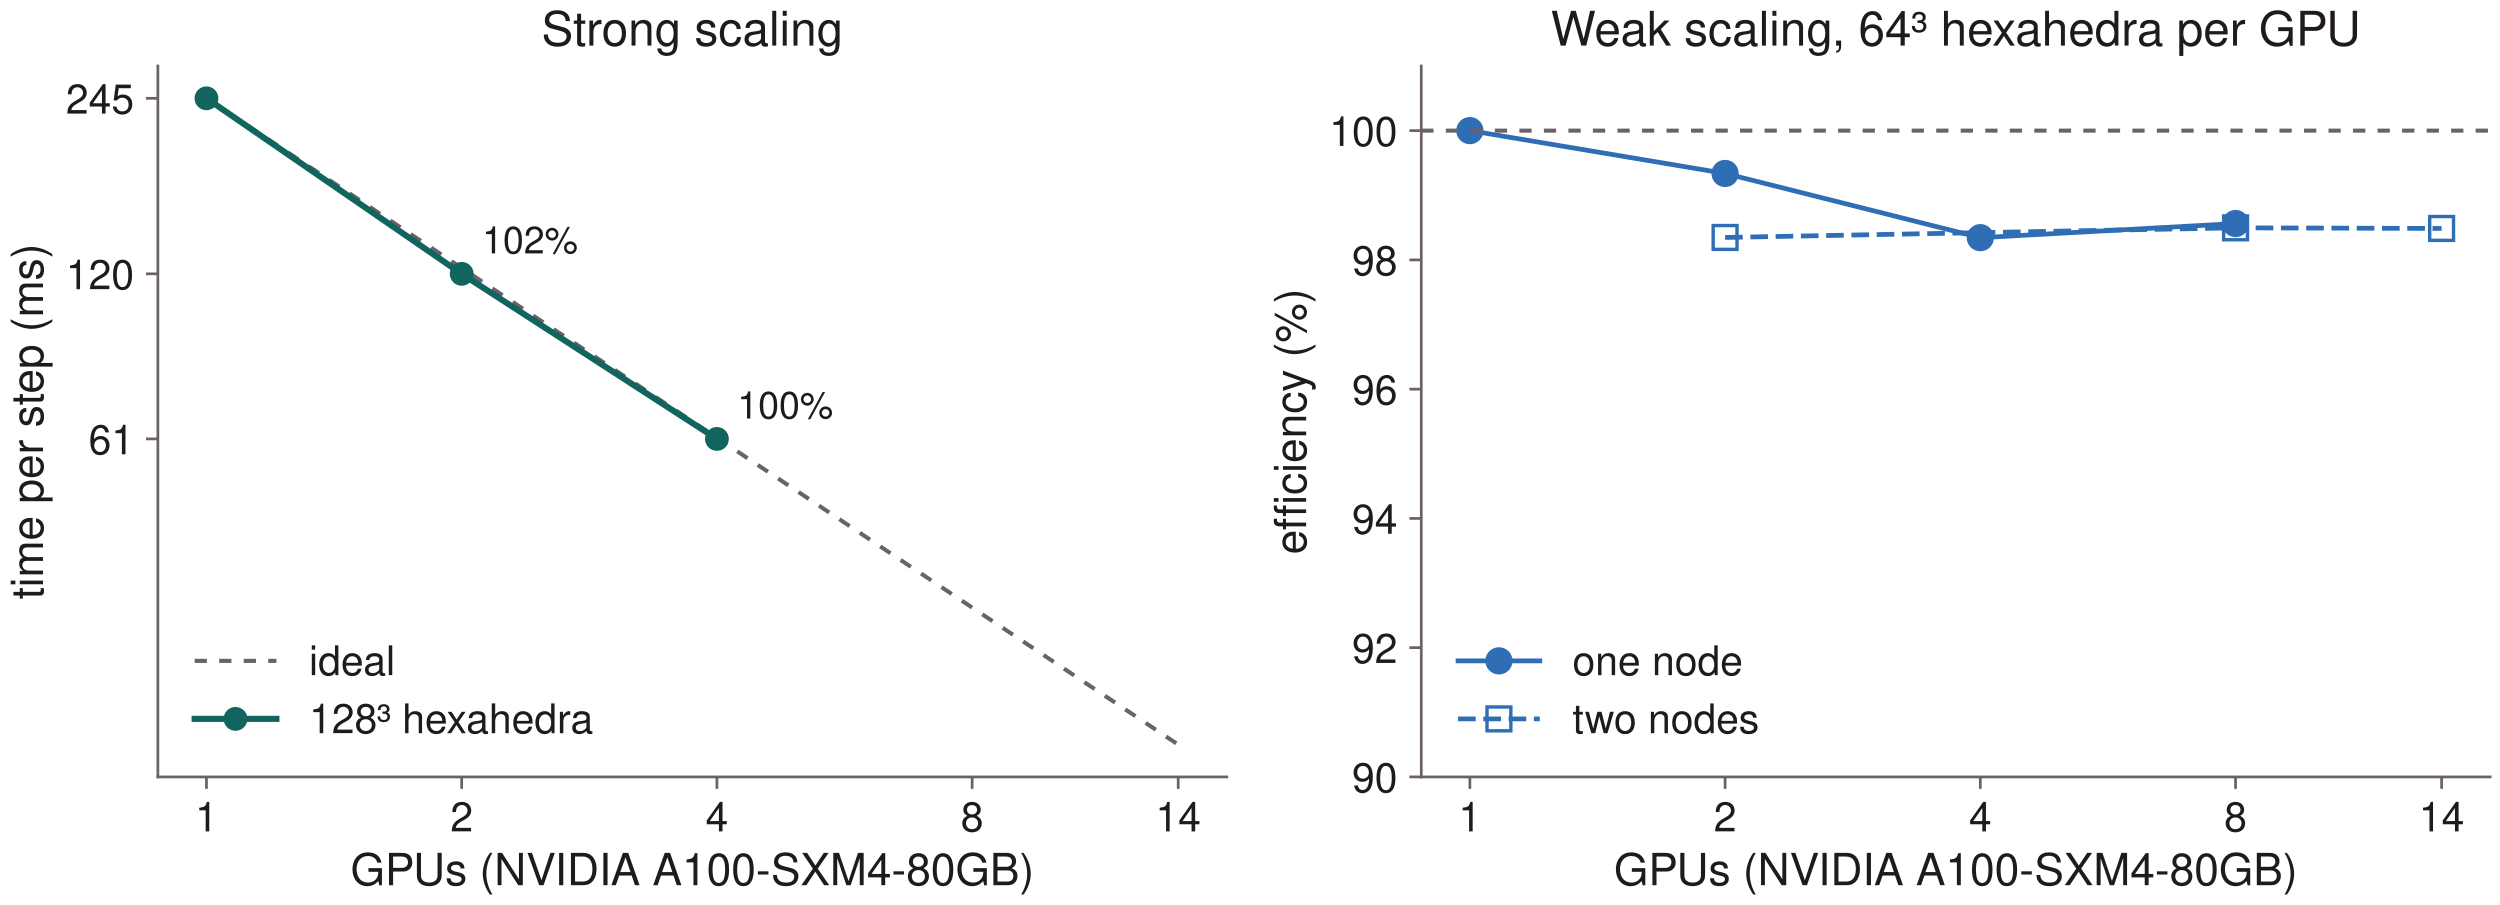
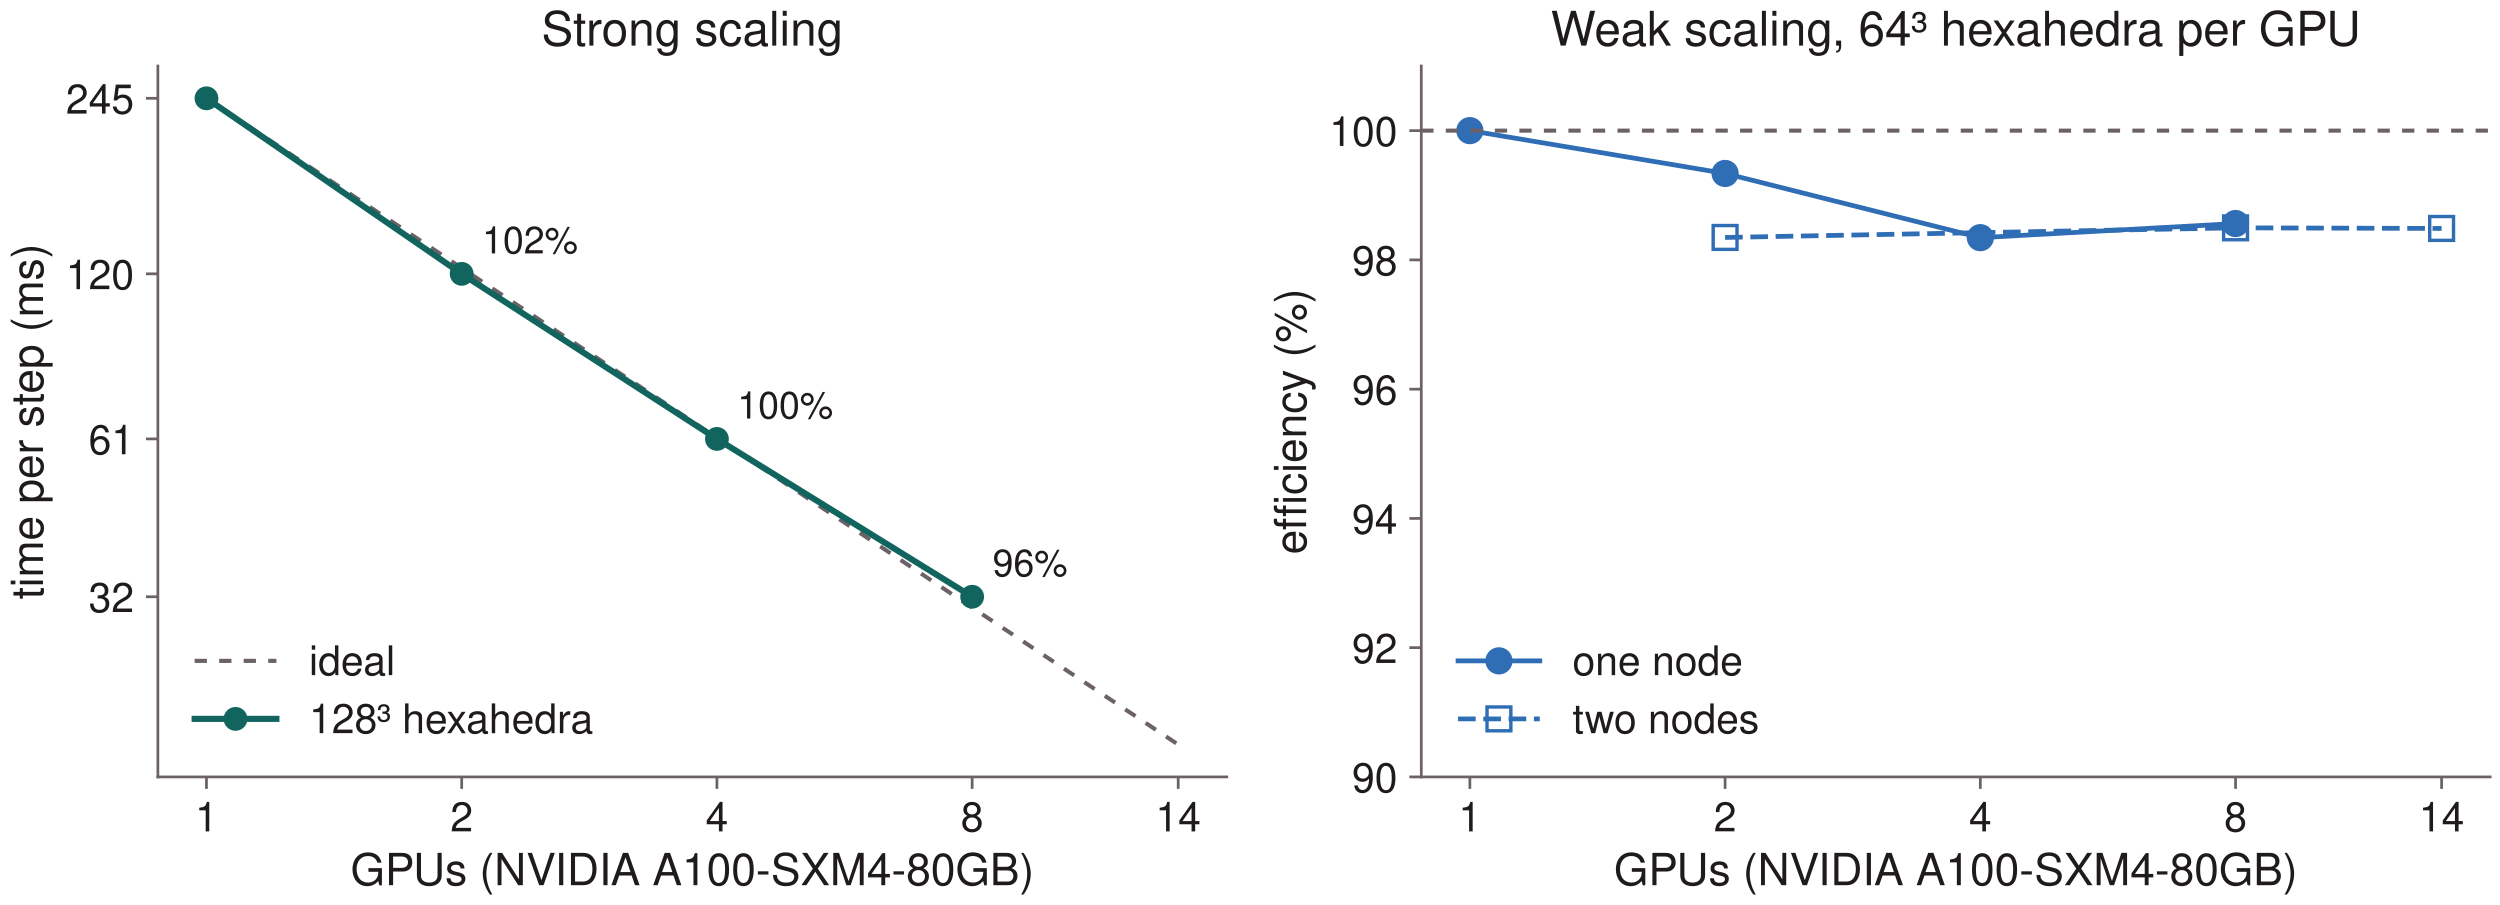
<svg xmlns="http://www.w3.org/2000/svg" xmlns:xlink="http://www.w3.org/1999/xlink" width="734.089pt" height="265.453pt" viewBox="0 0 734.089 265.453" version="1.1">
  <defs>
    <style type="text/css">*{stroke-linejoin: round; stroke-linecap: butt}</style>
  </defs>
  <g id="figure_1">
    <g id="patch_1">
      <path d="M 0 265.453  L 734.089 265.453  L 734.089 0  L 0 0  L 0 265.453  z " style="fill: none" />
    </g>
    <g id="axes_1">
      <g id="patch_2">
        <path d="M 46.359 228.131  L 360.229 228.131  L 360.229 19.38  L 46.359 19.38  L 46.359 228.131  z " style="fill: none" />
      </g>
      <g id="matplotlib.axis_1">
        <g id="xtick_1">
          <g id="line2d_1">
            <defs>
              <path id="m103bd00e00" d="M 0 0  L 0 3.5  " style="stroke: #6b6166; stroke-width: 0.8" />
            </defs>
            <g>
              <use xlink:href="#m103bd00e00" x="60.626" y="228.131" style="fill: #6b6166; stroke: #6b6166; stroke-width: 0.8" />
            </g>
          </g>
          <g id="text_1">
            <text style="font-size: 12px; font-family: 'Helvetica', 'Arial', 'DejaVu Sans'; text-anchor: middle; fill: #1f1a1d" x="60.626" y="244.131" transform="rotate(-0 60.62588 244.1309)">1</text>
          </g>
        </g>
        <g id="xtick_2">
          <g id="line2d_2">
            <g>
              <use xlink:href="#m103bd00e00" x="135.569" y="228.131" style="fill: #6b6166; stroke: #6b6166; stroke-width: 0.8" />
            </g>
          </g>
          <g id="text_2">
            <text style="font-size: 12px; font-family: 'Helvetica', 'Arial', 'DejaVu Sans'; text-anchor: middle; fill: #1f1a1d" x="135.569" y="244.131" transform="rotate(-0 135.5693 244.1309)">2</text>
          </g>
        </g>
        <g id="xtick_3">
          <g id="line2d_3">
            <g>
              <use xlink:href="#m103bd00e00" x="210.513" y="228.131" style="fill: #6b6166; stroke: #6b6166; stroke-width: 0.8" />
            </g>
          </g>
          <g id="text_3">
            <text style="font-size: 12px; font-family: 'Helvetica', 'Arial', 'DejaVu Sans'; text-anchor: middle; fill: #1f1a1d" x="210.513" y="244.131" transform="rotate(-0 210.5128 244.1309)">4</text>
          </g>
        </g>
        <g id="xtick_4">
          <g id="line2d_4">
            <g>
              <use xlink:href="#m103bd00e00" x="285.456" y="228.131" style="fill: #6b6166; stroke: #6b6166; stroke-width: 0.8" />
            </g>
          </g>
          <g id="text_4">
            <text style="font-size: 12px; font-family: 'Helvetica', 'Arial', 'DejaVu Sans'; text-anchor: middle; fill: #1f1a1d" x="285.456" y="244.131" transform="rotate(-0 285.4563 244.1309)">8</text>
          </g>
        </g>
        <g id="xtick_5">
          <g id="line2d_5">
            <g>
              <use xlink:href="#m103bd00e00" x="345.962" y="228.131" style="fill: #6b6166; stroke: #6b6166; stroke-width: 0.8" />
            </g>
          </g>
          <g id="text_5">
            <text style="font-size: 12px; font-family: 'Helvetica', 'Arial', 'DejaVu Sans'; text-anchor: middle; fill: #1f1a1d" x="345.962" y="244.131" transform="rotate(-0 345.9622 244.1309)">14</text>
          </g>
        </g>
        <g id="text_6">
          <text style="font-size: 13px; font-family: 'Helvetica', 'Arial', 'DejaVu Sans'; text-anchor: middle; fill: #1f1a1d" x="203.294" y="259.92" transform="rotate(-0 203.2941 259.92)">GPUs (NVIDIA A100-SXM4-80GB)</text>
        </g>
      </g>
      <g id="matplotlib.axis_2">
        <g id="ytick_1">
          <g id="line2d_6">
            <defs>
              <path id="m89a3976786" d="M 0 0  L -3.5 0  " style="stroke: #6b6166; stroke-width: 0.8" />
            </defs>
            <g>
              <use xlink:href="#m89a3976786" x="46.359" y="28.869" style="fill: #6b6166; stroke: #6b6166; stroke-width: 0.8" />
            </g>
          </g>
          <g id="text_7">
            <text style="font-size: 12px; font-family: 'Helvetica', 'Arial', 'DejaVu Sans'; text-anchor: end; fill: #1f1a1d" x="39.359" y="33.369" transform="rotate(-0 39.35906 33.36868)">245</text>
          </g>
        </g>
        <g id="ytick_2">
          <g id="line2d_7">
            <g>
              <use xlink:href="#m89a3976786" x="46.359" y="80.413" style="fill: #6b6166; stroke: #6b6166; stroke-width: 0.8" />
            </g>
          </g>
          <g id="text_8">
            <text style="font-size: 12px; font-family: 'Helvetica', 'Arial', 'DejaVu Sans'; text-anchor: end; fill: #1f1a1d" x="39.359" y="84.913" transform="rotate(-0 39.35906 84.91256)">120</text>
          </g>
        </g>
        <g id="ytick_3">
          <g id="line2d_8">
            <g>
              <use xlink:href="#m89a3976786" x="46.359" y="128.884" style="fill: #6b6166; stroke: #6b6166; stroke-width: 0.8" />
            </g>
          </g>
          <g id="text_9">
            <text style="font-size: 12px; font-family: 'Helvetica', 'Arial', 'DejaVu Sans'; text-anchor: end; fill: #1f1a1d" x="39.359" y="133.384" transform="rotate(-0 39.35906 133.3841)">61</text>
          </g>
        </g>
-         <g id="text_10">
+         <g id="ytick_4">
+           <g id="line2d_9">
+             <g>
+               <use xlink:href="#m89a3976786" x="46.359" y="175.224" style="fill: #6b6166; stroke: #6b6166; stroke-width: 0.8" />
+             </g>
+           </g>
+           <g id="text_10">
+             <text style="font-size: 12px; font-family: 'Helvetica', 'Arial', 'DejaVu Sans'; text-anchor: end; fill: #1f1a1d" x="39.359" y="179.724" transform="rotate(-0 39.35906 179.7242)">32</text>
+           </g>
+         </g>
+         <g id="text_11">
          <text style="font-size: 13px; font-family: 'Helvetica', 'Arial', 'DejaVu Sans'; text-anchor: middle; fill: #1f1a1d" x="12.63" y="123.755" transform="rotate(-90 12.63 123.7555)">time per step (ms)</text>
        </g>
      </g>
-       <g id="line2d_9">
+       <g id="line2d_10">
        <path d="M 60.626 28.869  L 135.569 78.713  L 210.513 128.557  L 285.456 178.401  L 345.962 218.642  " clip-path="url(#pc75c3c54d1)" style="fill: none; stroke-dasharray: 3.6,3.6; stroke-dashoffset: 0; stroke: #6b6166; stroke-width: 1.2" />
      </g>
-       <g id="line2d_10">
-         <path d="M 60.626 28.869  L 135.569 80.413  L 210.513 128.884  " clip-path="url(#pc75c3c54d1)" style="fill: none; stroke: #12655f; stroke-width: 1.8; stroke-linecap: square" />
+       <g id="line2d_11">
+         <path d="M 60.626 28.869  L 135.569 80.413  L 210.513 128.884  L 285.456 175.224  " clip-path="url(#pc75c3c54d1)" style="fill: none; stroke: #12655f; stroke-width: 1.8; stroke-linecap: square" />
        <defs>
          <path id="m00edc8d45e" d="M 0 3  C 0.796 3 1.559 2.684 2.121 2.121  C 2.684 1.559 3 0.796 3 0  C 3 -0.796 2.684 -1.559 2.121 -2.121  C 1.559 -2.684 0.796 -3 0 -3  C -0.796 -3 -1.559 -2.684 -2.121 -2.121  C -2.684 -1.559 -3 -0.796 -3 0  C -3 0.796 -2.684 1.559 -2.121 2.121  C -1.559 2.684 -0.796 3 0 3  z " style="stroke: #12655f" />
        </defs>
        <g clip-path="url(#pc75c3c54d1)">
          <use xlink:href="#m00edc8d45e" x="60.626" y="28.869" style="fill: #12655f; stroke: #12655f" />
          <use xlink:href="#m00edc8d45e" x="135.569" y="80.413" style="fill: #12655f; stroke: #12655f" />
          <use xlink:href="#m00edc8d45e" x="210.513" y="128.884" style="fill: #12655f; stroke: #12655f" />
+           <use xlink:href="#m00edc8d45e" x="285.456" y="175.224" style="fill: #12655f; stroke: #12655f" />
        </g>
      </g>
      <g id="patch_3">
        <path d="M 46.359 228.131  L 46.359 19.38  " style="fill: none; stroke: #6b6166; stroke-width: 0.8; stroke-linejoin: miter; stroke-linecap: square" />
      </g>
      <g id="patch_4">
        <path d="M 46.359 228.131  L 360.229 228.131  " style="fill: none; stroke: #6b6166; stroke-width: 0.8; stroke-linejoin: miter; stroke-linecap: square" />
      </g>
-       <g id="text_11">
+       <g id="text_12">
        <text style="font-size: 11px; font-family: 'Helvetica', 'Arial', 'DejaVu Sans'; text-anchor: start; fill: #1f1a1d" x="141.569" y="74.413" transform="rotate(-0 141.5693 74.41256)">102%</text>
      </g>
-       <g id="text_12">
+       <g id="text_13">
        <text style="font-size: 11px; font-family: 'Helvetica', 'Arial', 'DejaVu Sans'; text-anchor: start; fill: #1f1a1d" x="216.513" y="122.884" transform="rotate(-0 216.5128 122.8841)">100%</text>
      </g>
-       <g id="text_13">
+       <g id="text_14">
+         <text style="font-size: 11px; font-family: 'Helvetica', 'Arial', 'DejaVu Sans'; text-anchor: start; fill: #1f1a1d" x="291.456" y="169.224" transform="rotate(-0 291.4563 169.2242)">96%</text>
+       </g>
+       <g id="text_15">
        <text style="font-size: 14px; font-family: 'Helvetica', 'Arial', 'DejaVu Sans'; text-anchor: middle; fill: #1f1a1d" x="203.294" y="13.38" transform="rotate(-0 203.2941 13.38)">Strong scaling</text>
      </g>
      <g id="legend_1">
-         <g id="line2d_11">
+         <g id="line2d_12">
          <path d="M 57.159 194.053  L 69.159 194.053  L 81.159 194.053  " style="fill: none; stroke-dasharray: 3.6,3.6; stroke-dashoffset: 0; stroke: #6b6166; stroke-width: 1.2" />
        </g>
-         <g id="text_14">
+         <g id="text_16">
          <text style="font-size: 12px; font-family: 'Helvetica', 'Arial', 'DejaVu Sans'; text-anchor: start; fill: #1f1a1d" x="90.759" y="198.253" transform="rotate(-0 90.75906 198.2528)">ideal</text>
        </g>
-         <g id="line2d_12">
+         <g id="line2d_13">
          <path d="M 57.159 211.092  L 69.159 211.092  L 81.159 211.092  " style="fill: none; stroke: #12655f; stroke-width: 1.8; stroke-linecap: square" />
          <g>
            <use xlink:href="#m00edc8d45e" x="69.159" y="211.092" style="fill: #12655f; stroke: #12655f" />
          </g>
        </g>
-         <g id="text_15">
+         <g id="text_17">
          <text style="font-size: 12px; font-family: 'Helvetica', 'Arial', 'DejaVu Sans'; text-anchor: start; fill: #1f1a1d" x="90.759" y="215.292" transform="rotate(-0 90.75906 215.2919)">128³ hexahedra</text>
        </g>
      </g>
    </g>
    <g id="axes_2">
      <g id="patch_5">
        <path d="M 417.339 228.131  L 731.209 228.131  L 731.209 19.38  L 417.339 19.38  L 417.339 228.131  z " style="fill: none" />
      </g>
      <g id="matplotlib.axis_3">
        <g id="xtick_6">
-           <g id="line2d_13">
+           <g id="line2d_14">
            <g>
              <use xlink:href="#m103bd00e00" x="431.606" y="228.131" style="fill: #6b6166; stroke: #6b6166; stroke-width: 0.8" />
            </g>
          </g>
-           <g id="text_16">
+           <g id="text_18">
            <text style="font-size: 12px; font-family: 'Helvetica', 'Arial', 'DejaVu Sans'; text-anchor: middle; fill: #1f1a1d" x="431.606" y="244.131" transform="rotate(-0 431.6059 244.1309)">1</text>
          </g>
        </g>
        <g id="xtick_7">
-           <g id="line2d_14">
+           <g id="line2d_15">
            <g>
              <use xlink:href="#m103bd00e00" x="506.549" y="228.131" style="fill: #6b6166; stroke: #6b6166; stroke-width: 0.8" />
            </g>
          </g>
-           <g id="text_17">
+           <g id="text_19">
            <text style="font-size: 12px; font-family: 'Helvetica', 'Arial', 'DejaVu Sans'; text-anchor: middle; fill: #1f1a1d" x="506.549" y="244.131" transform="rotate(-0 506.5493 244.1309)">2</text>
          </g>
        </g>
        <g id="xtick_8">
-           <g id="line2d_15">
+           <g id="line2d_16">
            <g>
              <use xlink:href="#m103bd00e00" x="581.493" y="228.131" style="fill: #6b6166; stroke: #6b6166; stroke-width: 0.8" />
            </g>
          </g>
-           <g id="text_18">
+           <g id="text_20">
            <text style="font-size: 12px; font-family: 'Helvetica', 'Arial', 'DejaVu Sans'; text-anchor: middle; fill: #1f1a1d" x="581.493" y="244.131" transform="rotate(-0 581.4928 244.1309)">4</text>
          </g>
        </g>
        <g id="xtick_9">
-           <g id="line2d_16">
+           <g id="line2d_17">
            <g>
              <use xlink:href="#m103bd00e00" x="656.436" y="228.131" style="fill: #6b6166; stroke: #6b6166; stroke-width: 0.8" />
            </g>
          </g>
-           <g id="text_19">
+           <g id="text_21">
            <text style="font-size: 12px; font-family: 'Helvetica', 'Arial', 'DejaVu Sans'; text-anchor: middle; fill: #1f1a1d" x="656.436" y="244.131" transform="rotate(-0 656.4363 244.1309)">8</text>
          </g>
        </g>
        <g id="xtick_10">
-           <g id="line2d_17">
+           <g id="line2d_18">
            <g>
              <use xlink:href="#m103bd00e00" x="716.942" y="228.131" style="fill: #6b6166; stroke: #6b6166; stroke-width: 0.8" />
            </g>
          </g>
-           <g id="text_20">
+           <g id="text_22">
            <text style="font-size: 12px; font-family: 'Helvetica', 'Arial', 'DejaVu Sans'; text-anchor: middle; fill: #1f1a1d" x="716.942" y="244.131" transform="rotate(-0 716.9422 244.1309)">14</text>
          </g>
        </g>
-         <g id="text_21">
+         <g id="text_23">
          <text style="font-size: 13px; font-family: 'Helvetica', 'Arial', 'DejaVu Sans'; text-anchor: middle; fill: #1f1a1d" x="574.274" y="259.92" transform="rotate(-0 574.2741 259.92)">GPUs (NVIDIA A100-SXM4-80GB)</text>
        </g>
      </g>
      <g id="matplotlib.axis_4">
-         <g id="ytick_4">
-           <g id="line2d_18">
-             <g>
-               <use xlink:href="#m89a3976786" x="417.339" y="228.131" style="fill: #6b6166; stroke: #6b6166; stroke-width: 0.8" />
-             </g>
-           </g>
-           <g id="text_22">
-             <text style="font-size: 12px; font-family: 'Helvetica', 'Arial', 'DejaVu Sans'; text-anchor: end; fill: #1f1a1d" x="410.339" y="232.631" transform="rotate(-0 410.3391 232.6309)">90</text>
-           </g>
-         </g>
        <g id="ytick_5">
          <g id="line2d_19">
            <g>
-               <use xlink:href="#m89a3976786" x="417.339" y="190.176" style="fill: #6b6166; stroke: #6b6166; stroke-width: 0.8" />
-             </g>
-           </g>
-           <g id="text_23">
-             <text style="font-size: 12px; font-family: 'Helvetica', 'Arial', 'DejaVu Sans'; text-anchor: end; fill: #1f1a1d" x="410.339" y="194.676" transform="rotate(-0 410.3391 194.6762)">92</text>
+               <use xlink:href="#m89a3976786" x="417.339" y="228.131" style="fill: #6b6166; stroke: #6b6166; stroke-width: 0.8" />
+             </g>
+           </g>
+           <g id="text_24">
+             <text style="font-size: 12px; font-family: 'Helvetica', 'Arial', 'DejaVu Sans'; text-anchor: end; fill: #1f1a1d" x="410.339" y="232.631" transform="rotate(-0 410.3391 232.6309)">90</text>
          </g>
        </g>
        <g id="ytick_6">
          <g id="line2d_20">
            <g>
-               <use xlink:href="#m89a3976786" x="417.339" y="152.222" style="fill: #6b6166; stroke: #6b6166; stroke-width: 0.8" />
-             </g>
-           </g>
-           <g id="text_24">
-             <text style="font-size: 12px; font-family: 'Helvetica', 'Arial', 'DejaVu Sans'; text-anchor: end; fill: #1f1a1d" x="410.339" y="156.722" transform="rotate(-0 410.3391 156.7215)">94</text>
+               <use xlink:href="#m89a3976786" x="417.339" y="190.176" style="fill: #6b6166; stroke: #6b6166; stroke-width: 0.8" />
+             </g>
+           </g>
+           <g id="text_25">
+             <text style="font-size: 12px; font-family: 'Helvetica', 'Arial', 'DejaVu Sans'; text-anchor: end; fill: #1f1a1d" x="410.339" y="194.676" transform="rotate(-0 410.3391 194.6762)">92</text>
          </g>
        </g>
        <g id="ytick_7">
          <g id="line2d_21">
            <g>
-               <use xlink:href="#m89a3976786" x="417.339" y="114.267" style="fill: #6b6166; stroke: #6b6166; stroke-width: 0.8" />
-             </g>
-           </g>
-           <g id="text_25">
-             <text style="font-size: 12px; font-family: 'Helvetica', 'Arial', 'DejaVu Sans'; text-anchor: end; fill: #1f1a1d" x="410.339" y="118.767" transform="rotate(-0 410.3391 118.7668)">96</text>
+               <use xlink:href="#m89a3976786" x="417.339" y="152.222" style="fill: #6b6166; stroke: #6b6166; stroke-width: 0.8" />
+             </g>
+           </g>
+           <g id="text_26">
+             <text style="font-size: 12px; font-family: 'Helvetica', 'Arial', 'DejaVu Sans'; text-anchor: end; fill: #1f1a1d" x="410.339" y="156.722" transform="rotate(-0 410.3391 156.7215)">94</text>
          </g>
        </g>
        <g id="ytick_8">
          <g id="line2d_22">
            <g>
-               <use xlink:href="#m89a3976786" x="417.339" y="76.312" style="fill: #6b6166; stroke: #6b6166; stroke-width: 0.8" />
-             </g>
-           </g>
-           <g id="text_26">
-             <text style="font-size: 12px; font-family: 'Helvetica', 'Arial', 'DejaVu Sans'; text-anchor: end; fill: #1f1a1d" x="410.339" y="80.812" transform="rotate(-0 410.3391 80.81207)">98</text>
+               <use xlink:href="#m89a3976786" x="417.339" y="114.267" style="fill: #6b6166; stroke: #6b6166; stroke-width: 0.8" />
+             </g>
+           </g>
+           <g id="text_27">
+             <text style="font-size: 12px; font-family: 'Helvetica', 'Arial', 'DejaVu Sans'; text-anchor: end; fill: #1f1a1d" x="410.339" y="118.767" transform="rotate(-0 410.3391 118.7668)">96</text>
          </g>
        </g>
        <g id="ytick_9">
          <g id="line2d_23">
            <g>
+               <use xlink:href="#m89a3976786" x="417.339" y="76.312" style="fill: #6b6166; stroke: #6b6166; stroke-width: 0.8" />
+             </g>
+           </g>
+           <g id="text_28">
+             <text style="font-size: 12px; font-family: 'Helvetica', 'Arial', 'DejaVu Sans'; text-anchor: end; fill: #1f1a1d" x="410.339" y="80.812" transform="rotate(-0 410.3391 80.81207)">98</text>
+           </g>
+         </g>
+         <g id="ytick_10">
+           <g id="line2d_24">
+             <g>
              <use xlink:href="#m89a3976786" x="417.339" y="38.357" style="fill: #6b6166; stroke: #6b6166; stroke-width: 0.8" />
            </g>
          </g>
-           <g id="text_27">
+           <g id="text_29">
            <text style="font-size: 12px; font-family: 'Helvetica', 'Arial', 'DejaVu Sans'; text-anchor: end; fill: #1f1a1d" x="410.339" y="42.857" transform="rotate(-0 410.3391 42.85736)">100</text>
          </g>
        </g>
-         <g id="text_28">
+         <g id="text_30">
          <text style="font-size: 13px; font-family: 'Helvetica', 'Arial', 'DejaVu Sans'; text-anchor: middle; fill: #1f1a1d" x="383.533" y="123.755" transform="rotate(-90 383.5328 123.7555)">efficiency (%)</text>
        </g>
      </g>
-       <g id="line2d_24">
+       <g id="line2d_25">
        <path d="M 431.606 38.357  L 506.549 50.932  L 581.493 69.785  L 656.436 65.635  " clip-path="url(#p8723272ef4)" style="fill: none; stroke: #2f6db5; stroke-width: 1.4; stroke-linecap: square" />
        <defs>
          <path id="m1dacfbdad1" d="M 0 3.5  C 0.928 3.5 1.819 3.131 2.475 2.475  C 3.131 1.819 3.5 0.928 3.5 0  C 3.5 -0.928 3.131 -1.819 2.475 -2.475  C 1.819 -3.131 0.928 -3.5 0 -3.5  C -0.928 -3.5 -1.819 -3.131 -2.475 -2.475  C -3.131 -1.819 -3.5 -0.928 -3.5 0  C -3.5 0.928 -3.131 1.819 -2.475 2.475  C -1.819 3.131 -0.928 3.5 0 3.5  z " style="stroke: #2f6db5" />
        </defs>
        <g clip-path="url(#p8723272ef4)">
          <use xlink:href="#m1dacfbdad1" x="431.606" y="38.357" style="fill: #2f6db5; stroke: #2f6db5" />
          <use xlink:href="#m1dacfbdad1" x="506.549" y="50.932" style="fill: #2f6db5; stroke: #2f6db5" />
          <use xlink:href="#m1dacfbdad1" x="581.493" y="69.785" style="fill: #2f6db5; stroke: #2f6db5" />
          <use xlink:href="#m1dacfbdad1" x="656.436" y="65.635" style="fill: #2f6db5; stroke: #2f6db5" />
        </g>
      </g>
-       <g id="line2d_25">
+       <g id="line2d_26">
        <path d="M 506.549 69.725  L 656.436 66.9  L 716.942 67.08  " clip-path="url(#p8723272ef4)" style="fill: none; stroke-dasharray: 5.18,2.24; stroke-dashoffset: 0; stroke: #2f6db5; stroke-width: 1.4" />
        <defs>
          <path id="m563863dadf" d="M -3.5 3.5  L 3.5 3.5  L 3.5 -3.5  L -3.5 -3.5  z " style="stroke: #2f6db5; stroke-linejoin: miter" />
        </defs>
        <g clip-path="url(#p8723272ef4)">
          <use xlink:href="#m563863dadf" x="506.549" y="69.725" style="fill-opacity: 0; stroke: #2f6db5; stroke-linejoin: miter" />
          <use xlink:href="#m563863dadf" x="656.436" y="66.9" style="fill-opacity: 0; stroke: #2f6db5; stroke-linejoin: miter" />
          <use xlink:href="#m563863dadf" x="716.942" y="67.08" style="fill-opacity: 0; stroke: #2f6db5; stroke-linejoin: miter" />
        </g>
      </g>
-       <g id="line2d_26">
+       <g id="line2d_27">
        <path d="M 417.339 38.357  L 731.209 38.357  " clip-path="url(#p8723272ef4)" style="fill: none; stroke-dasharray: 3.6,3.6; stroke-dashoffset: 0; stroke: #6b6166; stroke-width: 1.2" />
      </g>
      <g id="patch_6">
        <path d="M 417.339 228.131  L 417.339 19.38  " style="fill: none; stroke: #6b6166; stroke-width: 0.8; stroke-linejoin: miter; stroke-linecap: square" />
      </g>
      <g id="patch_7">
        <path d="M 417.339 228.131  L 731.209 228.131  " style="fill: none; stroke: #6b6166; stroke-width: 0.8; stroke-linejoin: miter; stroke-linecap: square" />
      </g>
-       <g id="text_29">
+       <g id="text_31">
        <text style="font-size: 14px; font-family: 'Helvetica', 'Arial', 'DejaVu Sans'; text-anchor: middle; fill: #1f1a1d" x="574.274" y="13.38" transform="rotate(-0 574.2741 13.38)">Weak scaling, 64³ hexahedra per GPU</text>
      </g>
      <g id="legend_2">
-         <g id="line2d_27">
+         <g id="line2d_28">
          <path d="M 428.139 194.053  L 440.139 194.053  L 452.139 194.053  " style="fill: none; stroke: #2f6db5; stroke-width: 1.4; stroke-linecap: square" />
          <g>
            <use xlink:href="#m1dacfbdad1" x="440.139" y="194.053" style="fill: #2f6db5; stroke: #2f6db5" />
          </g>
        </g>
-         <g id="text_30">
+         <g id="text_32">
          <text style="font-size: 12px; font-family: 'Helvetica', 'Arial', 'DejaVu Sans'; text-anchor: start; fill: #1f1a1d" x="461.739" y="198.253" transform="rotate(-0 461.7391 198.2528)">one node</text>
        </g>
-         <g id="line2d_28">
+         <g id="line2d_29">
          <path d="M 428.139 211.092  L 440.139 211.092  L 452.139 211.092  " style="fill: none; stroke-dasharray: 5.18,2.24; stroke-dashoffset: 0; stroke: #2f6db5; stroke-width: 1.4" />
          <g>
            <use xlink:href="#m563863dadf" x="440.139" y="211.092" style="fill-opacity: 0; stroke: #2f6db5; stroke-linejoin: miter" />
          </g>
        </g>
-         <g id="text_31">
+         <g id="text_33">
          <text style="font-size: 12px; font-family: 'Helvetica', 'Arial', 'DejaVu Sans'; text-anchor: start; fill: #1f1a1d" x="461.739" y="215.292" transform="rotate(-0 461.7391 215.2919)">two nodes</text>
        </g>
      </g>
    </g>
  </g>
  <defs>
    <clipPath id="pc75c3c54d1">
      <rect x="46.359" y="19.38" width="313.87" height="208.751" />
    </clipPath>
    <clipPath id="p8723272ef4">
      <rect x="417.339" y="19.38" width="313.87" height="208.751" />
    </clipPath>
  </defs>
</svg>
